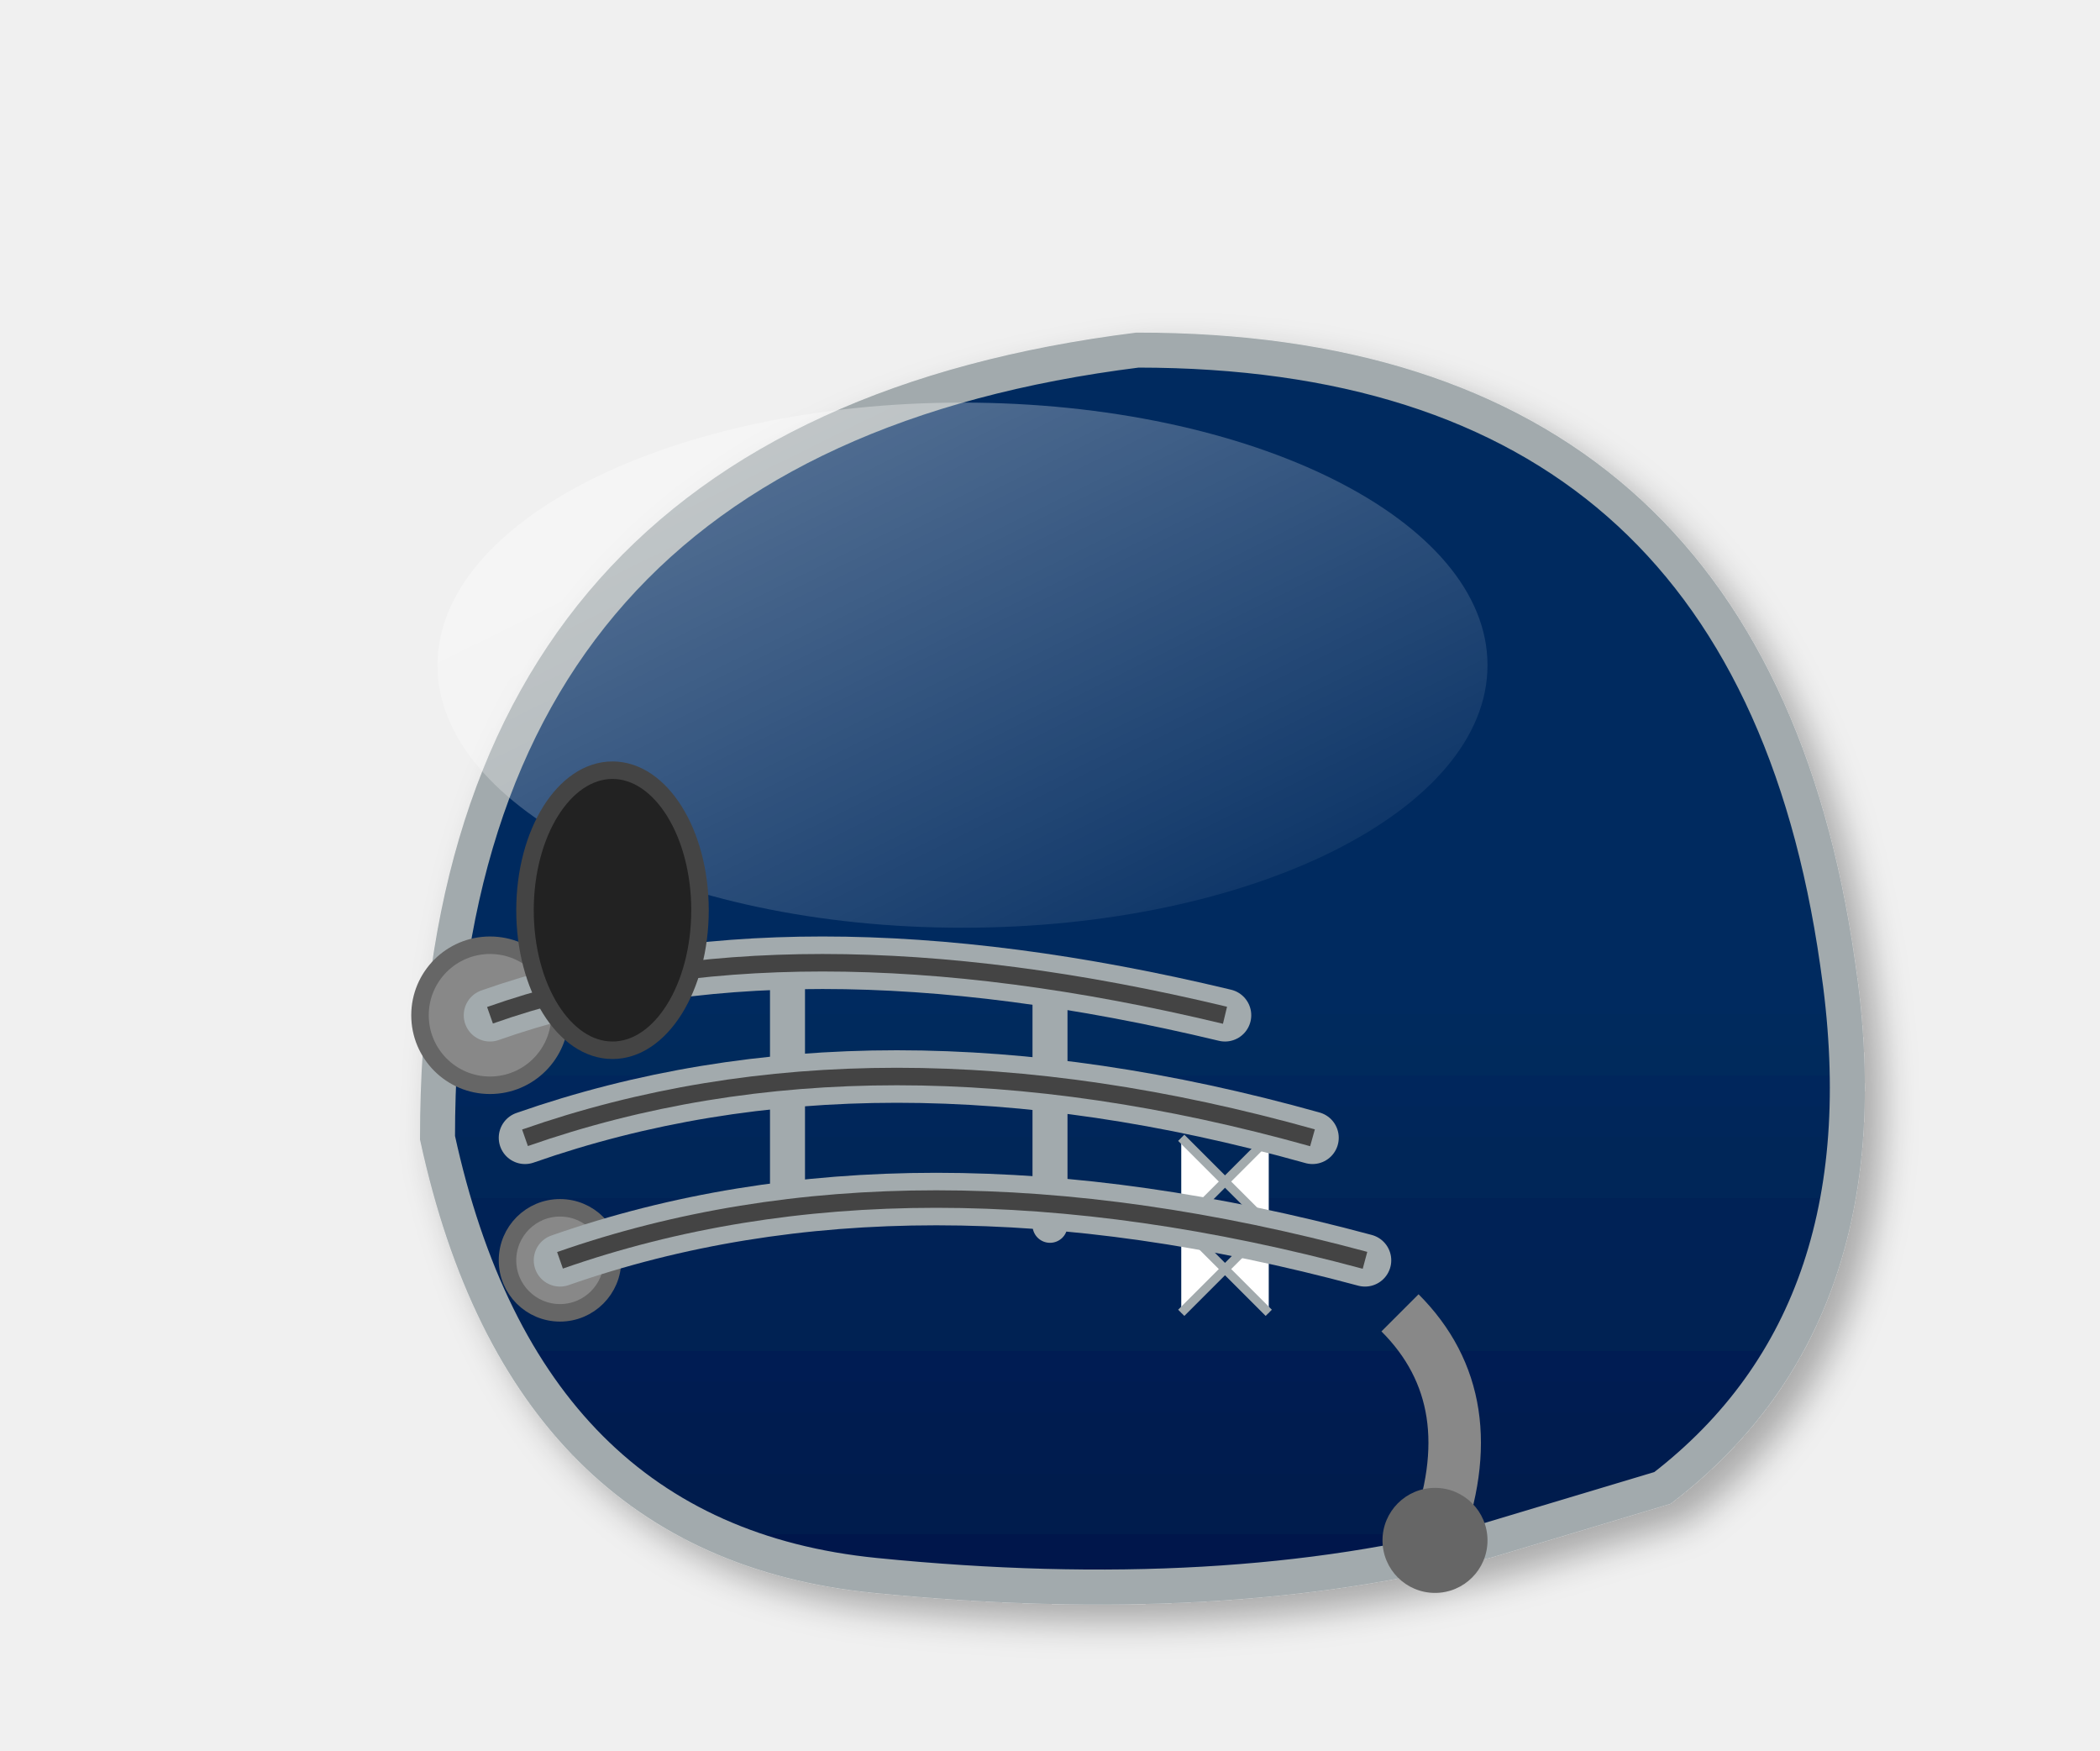
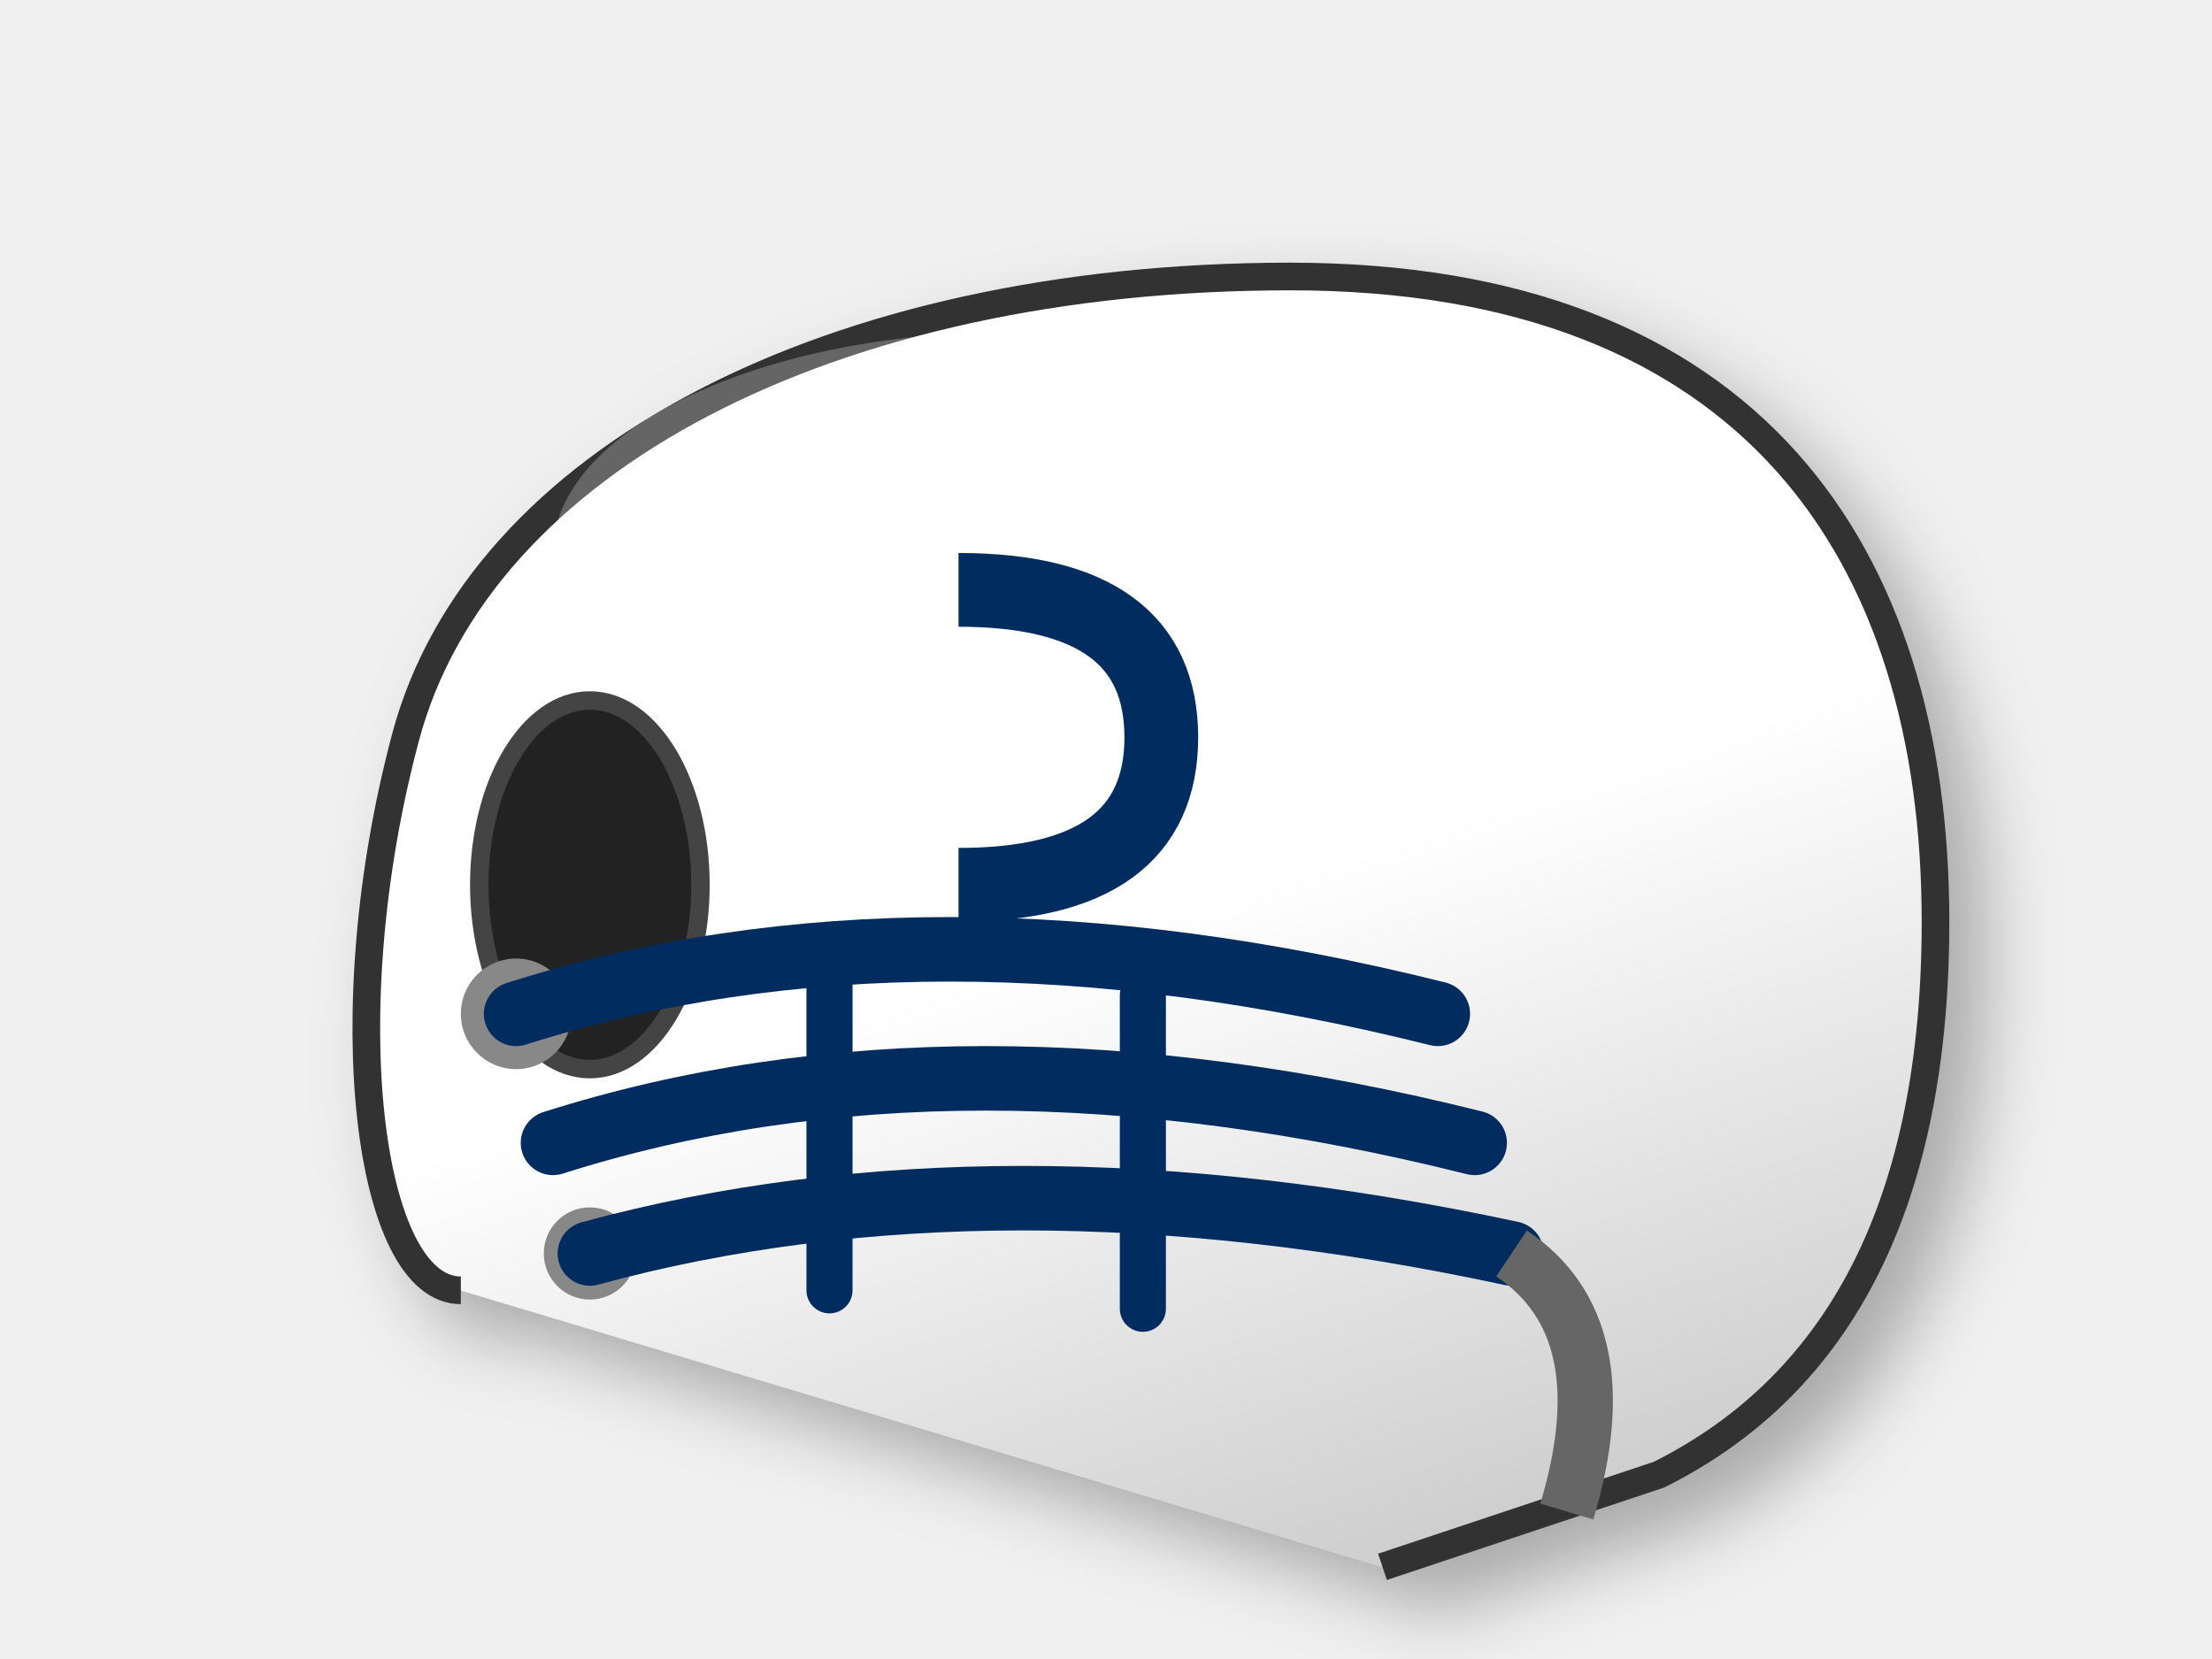
- <svg xmlns="http://www.w3.org/2000/svg" viewBox="0 0 120 100">
+ <svg xmlns="http://www.w3.org/2000/svg" viewBox="0 0 120 90">
  <defs>
-     <linearGradient id="helmetShellIND" x1="0%" y1="0%" x2="0%" y2="100%">
-       <stop offset="0%" style="stop-color:#002C5F;stop-opacity:1" />
-       <stop offset="50%" style="stop-color:#002C5F;stop-opacity:1" />
-       <stop offset="100%" style="stop-color:#00184b;stop-opacity:1" />
-     </linearGradient>
-     <linearGradient id="helmetHighlightIND" x1="0%" y1="0%" x2="100%" y2="100%">
-       <stop offset="0%" style="stop-color:#ffffff;stop-opacity:0.4" />
-       <stop offset="100%" style="stop-color:#ffffff;stop-opacity:0" />
+     <linearGradient id="shellGradIND" x1="30%" y1="0%" x2="70%" y2="100%">
+       <stop offset="0%" style="stop-color:#ffffff;stop-opacity:1" />
+       <stop offset="50%" style="stop-color:#FFFFFF;stop-opacity:1" />
+       <stop offset="100%" style="stop-color:#cccccc;stop-opacity:1" />
    </linearGradient>
    <filter id="shadowIND" x="-20%" y="-20%" width="140%" height="140%">
-       <feDropShadow dx="1" dy="1" stdDeviation="1" flood-opacity="0.3" />
+       <feDropShadow dx="2" dy="2" stdDeviation="2" flood-opacity="0.3" />
    </filter>
  </defs>
-   <path d="M 25 65 Q 25 25 65 20 Q 100 20 105 55 Q 108 75 95 85 L 85 88 Q 70 92 50 90 Q 30 88 25 65 Z" fill="url(#helmetShellIND)" stroke="#A2AAAD" stroke-width="2" filter="url(#shadowIND)" />
-   <ellipse cx="55" cy="38" rx="30" ry="15" fill="url(#helmetHighlightIND)" />
-   <g transform="translate(45, 45) scale(0.5)">
-     <path d="M 45 40 L 55 50 L 45 60 M 55 40 L 45 50 L 55 60" fill="#FFFFFF" stroke="#A2AAAD" stroke-width="1" />
+   <path d="M 25 70 C 20 70 18 55 22 40 C 26 25 45 15 70 15 C 95 15 105 30 105 50 C 105 65 100 75 90 80 L 75 85" fill="url(#shellGradIND)" stroke="#333333" stroke-width="1.5" filter="url(#shadowIND)" />
+   <ellipse cx="55" cy="30" rx="25" ry="12" fill="#FFFFFF" opacity="0.25" />
+   <path d="M 52 32 Q 63 32 63 40 Q 63 48 52 48" fill="none" stroke="#002C5F" stroke-width="4" />
+   <ellipse cx="32" cy="48" rx="6" ry="10" fill="#222222" stroke="#444444" stroke-width="1" />
+   <circle cx="28" cy="55" r="3" fill="#888888" />
+   <circle cx="32" cy="68" r="2.5" fill="#888888" />
+   <g stroke="#002C5F" stroke-width="3.5" fill="none" stroke-linecap="round">
+     <path d="M 28 55 Q 50 48 78 55" />
+     <path d="M 30 62 Q 52 55 80 62" />
+     <path d="M 32 68 Q 54 62 82 68" />
+     <path d="M 45 52 L 45 70" stroke-width="2.5" />
+     <path d="M 62 54 L 62 71" stroke-width="2.5" />
  </g>
-   <circle cx="28" cy="58" r="4" fill="#888888" stroke="#666666" stroke-width="1" />
-   <circle cx="32" cy="72" r="3" fill="#888888" stroke="#666666" stroke-width="1" />
-   <g stroke="#A2AAAD" stroke-width="3" fill="none" stroke-linecap="round">
-     <path d="M 28 58 Q 45 52 70 58" />
-     <path d="M 30 65 Q 50 58 75 65" />
-     <path d="M 32 72 Q 52 65 78 72" />
-     <path d="M 45 55 L 45 68" stroke-width="2" />
-     <path d="M 60 57 L 60 70" stroke-width="2" />
-   </g>
-   <path d="M 28 58 Q 45 52 70 58" stroke="#444444" stroke-width="1" fill="none" />
-   <path d="M 30 65 Q 50 58 75 65" stroke="#444444" stroke-width="1" fill="none" />
-   <path d="M 32 72 Q 52 65 78 72" stroke="#444444" stroke-width="1" fill="none" />
-   <ellipse cx="35" cy="52" rx="5" ry="8" fill="#222222" stroke="#444444" stroke-width="1" />
-   <path d="M 80 75 Q 85 80 82 88" stroke="#888888" stroke-width="3" fill="none" />
-   <circle cx="82" cy="88" r="3" fill="#666666" />
+   <path d="M 82 68 Q 88 72 85 82" stroke="#666666" stroke-width="3" fill="none" />
</svg>
